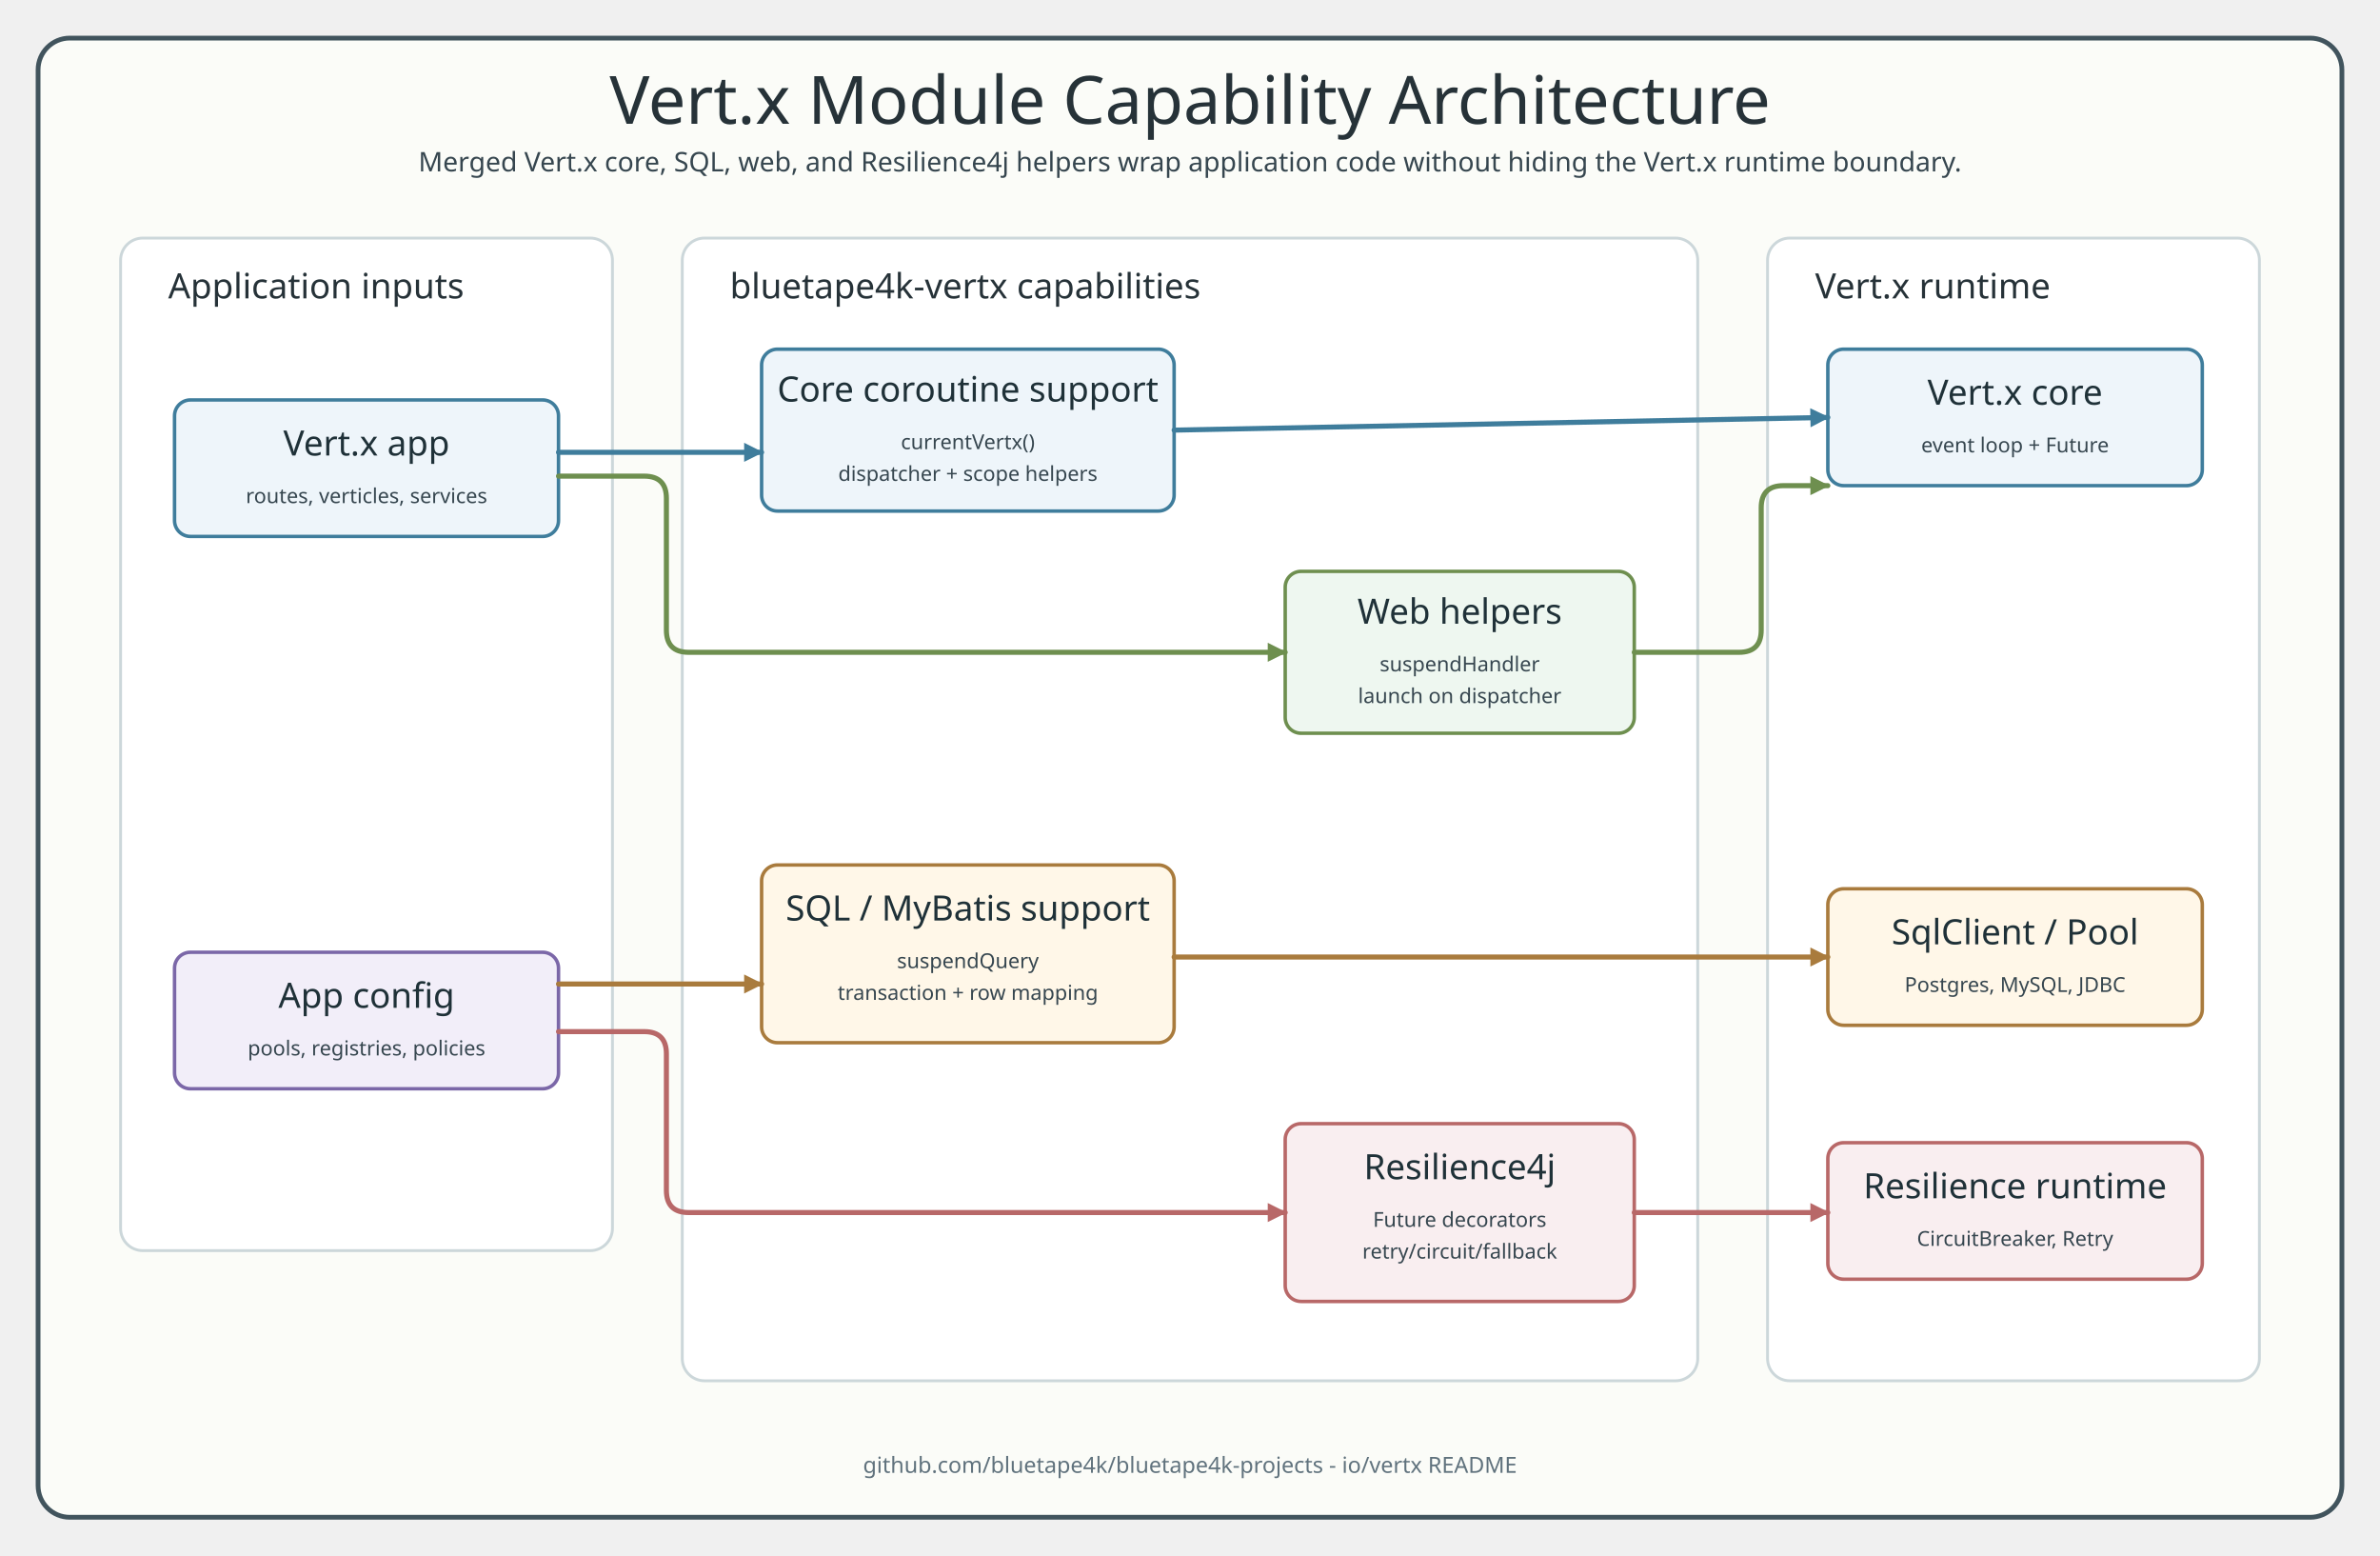
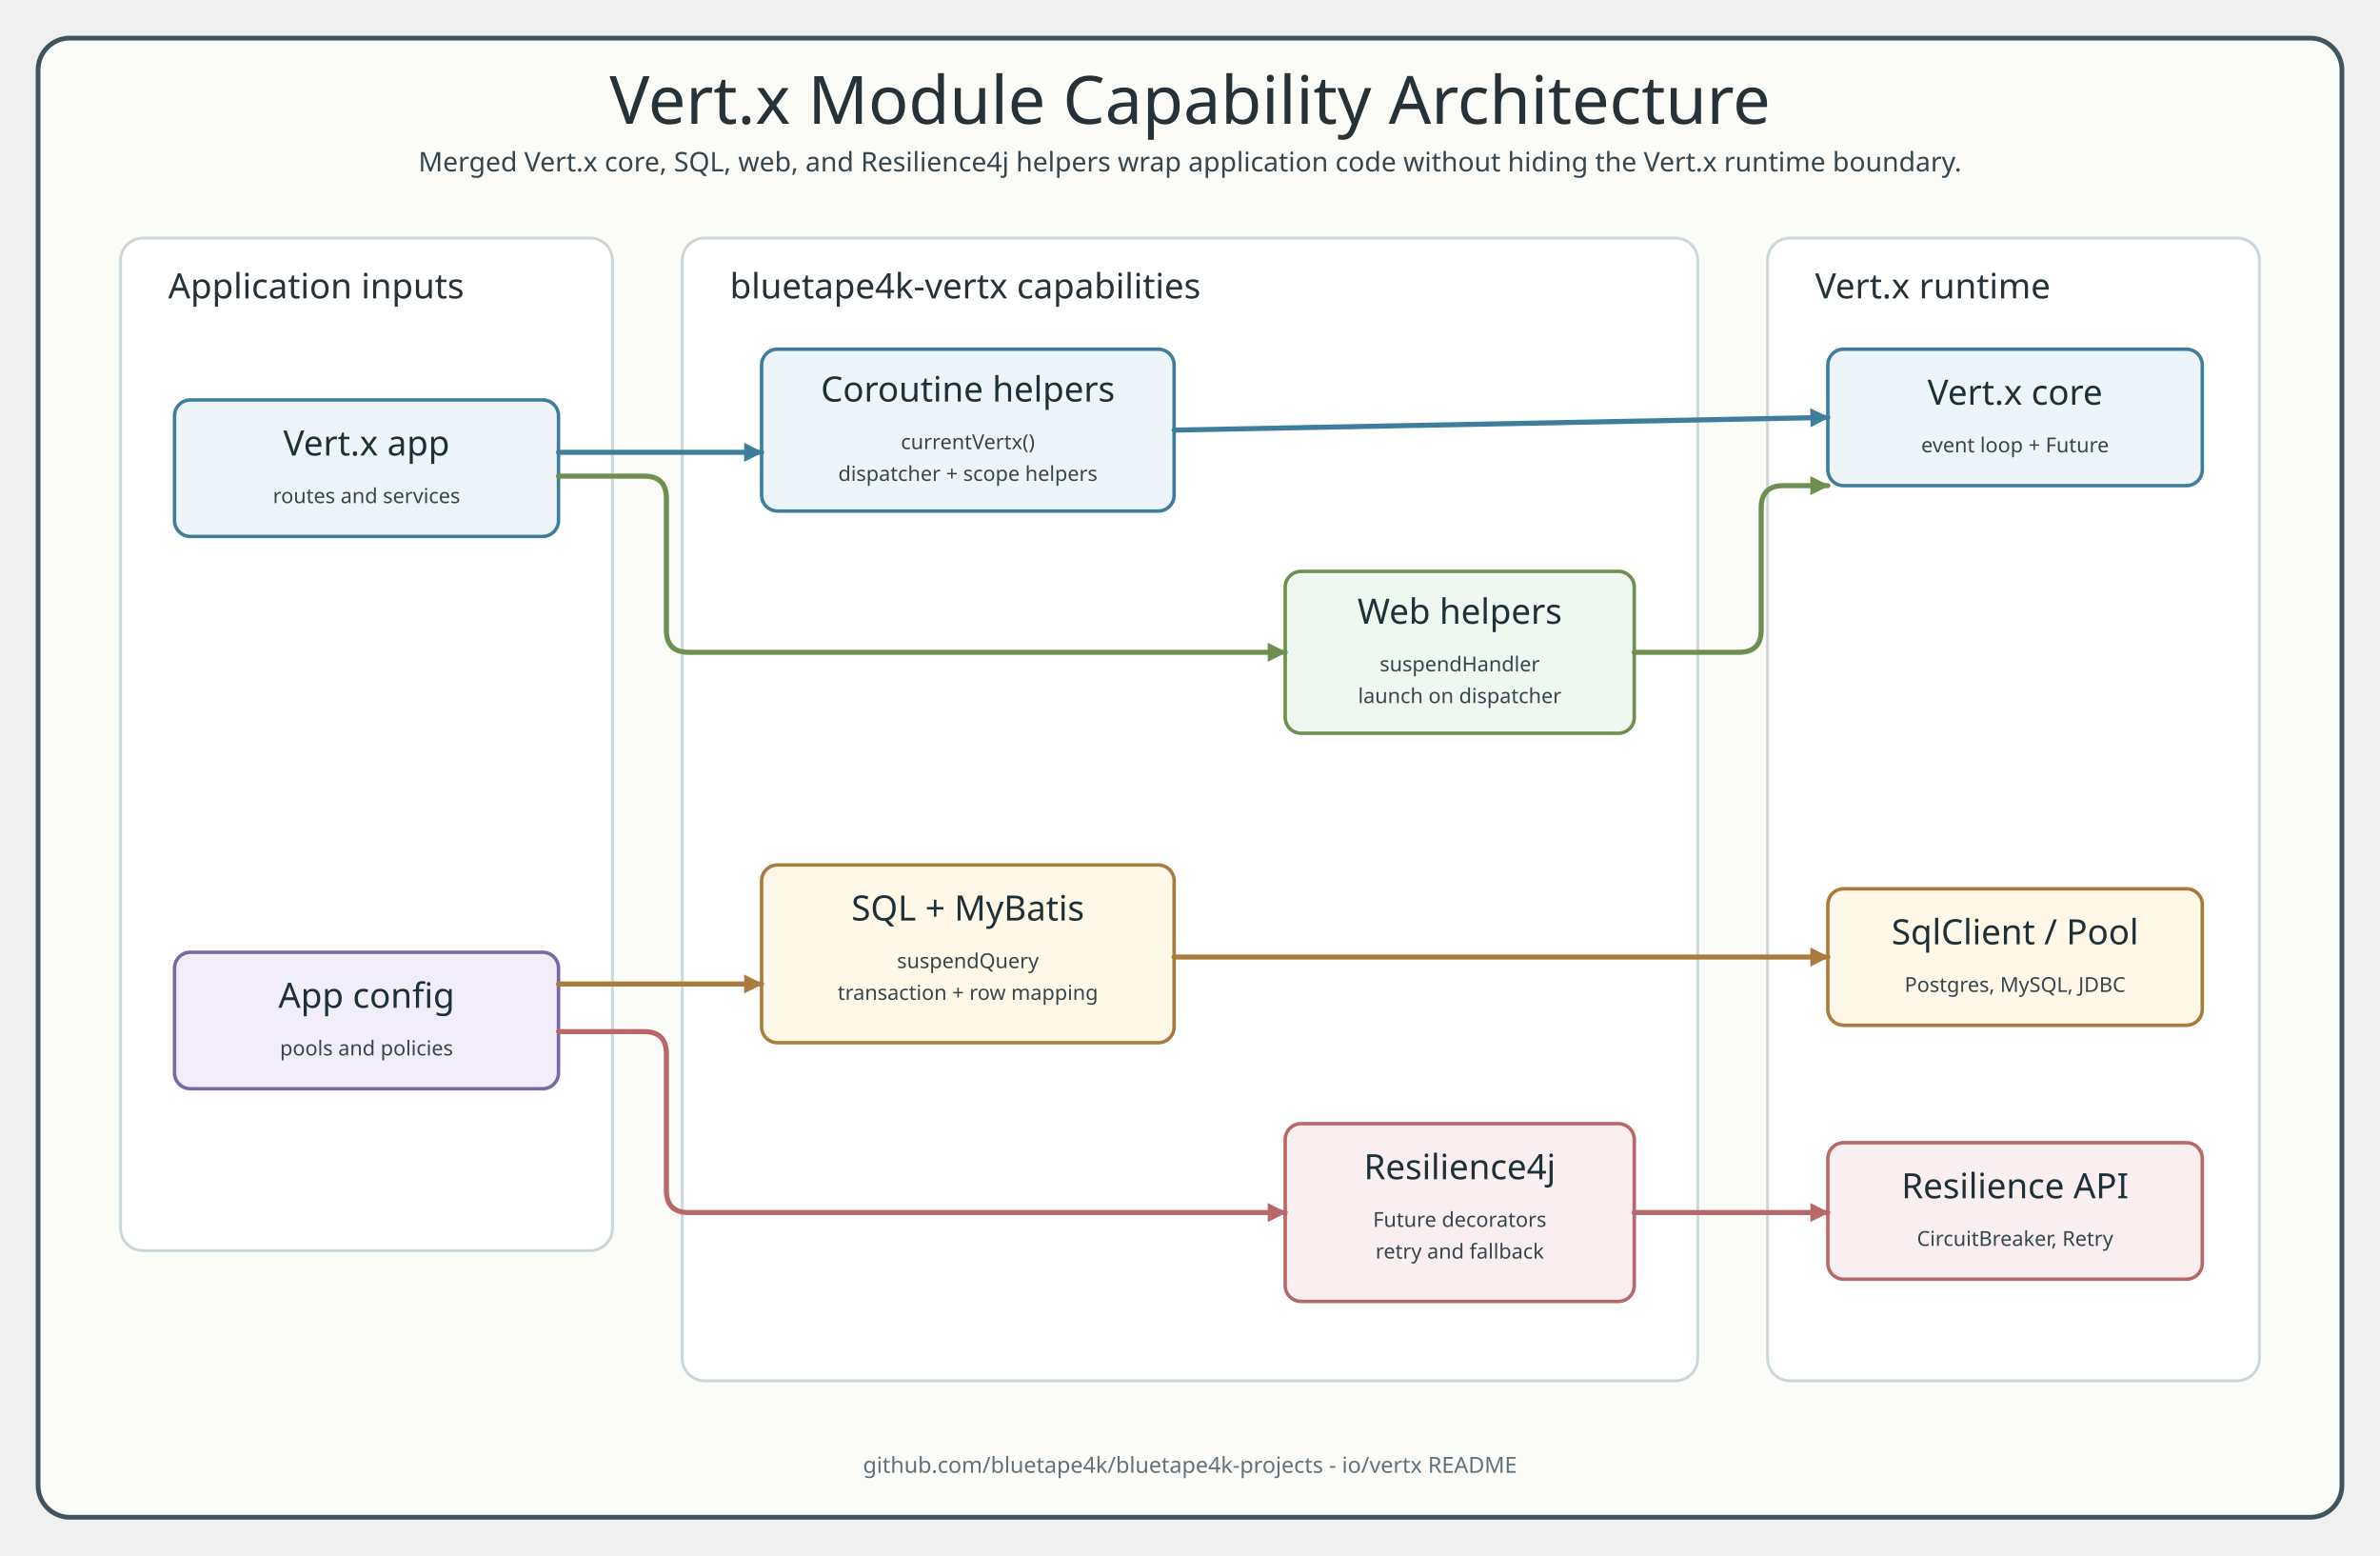
- <svg xmlns="http://www.w3.org/2000/svg" width="1500" height="980" viewBox="0 0 1500 980" role="img" aria-labelledby="title desc">
+ <svg xmlns="http://www.w3.org/2000/svg" width="1500" height="980" viewBox="0 0 1500 980" role="img" aria-labelledby="title desc" data-allow-grid="true" data-intent="The Vert.x module groups coroutine-friendly HTTP, SQL, event-bus, and runtime helpers so application code reaches Vert.x capabilities through stable bluetape4k integration boundaries." data-evidence="io/vertx/README.md,io/vertx/src/main/kotlin" data-source-read="io/vertx/README.md; io/vertx/src/main/kotlin">
  <defs>
    <style>
      .title { font-family: "Architects Daughter"; font-size: 42px; fill: #263238; }
      .subtitle, .detail, .label, .footer { font-family: "Comic Mono"; fill: #36464f; }
      .subtitle { font-size: 17px; }
      .frame { fill: #fbfcf8; stroke: #41545d; stroke-width: 3; }
      .lane { fill: #ffffff; stroke: #ccd7da; stroke-width: 1.8; }
      .laneTitle { font-family: "Architects Daughter"; font-size: 22px; fill: #263238; }
      .card { stroke-width: 2.2; }
      .cardTitle { font-family: "Architects Daughter"; font-size: 22px; fill: #1f3138; }
      .detail { font-size: 13px; }
      .route { fill: none; stroke-width: 3.2; stroke-linecap: round; stroke-linejoin: round; marker-end: url(#arrowRoute); }
      .core { fill: none; stroke: #3f7d9c; stroke-width: 3.2; stroke-linecap: round; stroke-linejoin: round; marker-end: url(#arrowCore); }
      .web { fill: none; stroke: #6e8f4f; stroke-width: 3.2; stroke-linecap: round; stroke-linejoin: round; marker-end: url(#arrowWeb); }
      .sql { fill: none; stroke: #a97b3d; stroke-width: 3.2; stroke-linecap: round; stroke-linejoin: round; marker-end: url(#arrowSql); }
      .res { fill: none; stroke: #b86868; stroke-width: 3.2; stroke-linecap: round; stroke-linejoin: round; marker-end: url(#arrowRes); }
      .pill { fill: #ffffff; stroke: #d7e0e4; stroke-width: 1.4; }
      .label { font-size: 13px; }
      .footer { font-size: 14px; fill: #60727d; }
    </style>
    <marker id="arrowRoute" markerWidth="12" markerHeight="12" refX="11" refY="6" orient="auto" markerUnits="userSpaceOnUse">
      <path d="M 0 0 L 12 6 L 0 12 Z" fill="#7b67a8" />
    </marker>
    <marker id="arrowCore" markerWidth="12" markerHeight="12" refX="11" refY="6" orient="auto" markerUnits="userSpaceOnUse">
      <path d="M 0 0 L 12 6 L 0 12 Z" fill="#3f7d9c" />
    </marker>
    <marker id="arrowWeb" markerWidth="12" markerHeight="12" refX="11" refY="6" orient="auto" markerUnits="userSpaceOnUse">
      <path d="M 0 0 L 12 6 L 0 12 Z" fill="#6e8f4f" />
    </marker>
    <marker id="arrowSql" markerWidth="12" markerHeight="12" refX="11" refY="6" orient="auto" markerUnits="userSpaceOnUse">
      <path d="M 0 0 L 12 6 L 0 12 Z" fill="#a97b3d" />
    </marker>
    <marker id="arrowRes" markerWidth="12" markerHeight="12" refX="11" refY="6" orient="auto" markerUnits="userSpaceOnUse">
      <path d="M 0 0 L 12 6 L 0 12 Z" fill="#b86868" />
    </marker>
  </defs>
  <rect x="24" y="24" width="1452" height="932" rx="20" class="frame" />
  <text x="750" y="78" text-anchor="middle" class="title">Vert.x Module Capability Architecture</text>
  <text x="750" y="108" text-anchor="middle" class="subtitle">Merged Vert.x core, SQL, web, and Resilience4j helpers wrap application code without hiding the Vert.x runtime boundary.</text>
  <rect x="76" y="150" width="310" height="638" rx="14" class="lane" fill="#DBEAFE" stroke="#93C5FD" fill-opacity="1" />
  <text x="106" y="188" class="laneTitle">Application inputs</text>
  <rect x="430" y="150" width="640" height="720" rx="14" class="lane" fill="#EDE9FE" stroke="#C4B5FD" fill-opacity="1" />
  <text x="460" y="188" class="laneTitle">bluetape4k-vertx capabilities</text>
  <rect x="1114" y="150" width="310" height="720" rx="14" class="lane" fill="#DCFCE7" stroke="#86EFAC" fill-opacity="1" />
  <text x="1144" y="188" class="laneTitle">Vert.x runtime</text>
  <g id="app">
    <rect x="110" y="252" width="242" height="86" rx="10" fill="#eef5fa" stroke="#3f7d9c" class="card" />
    <text x="231" y="287" text-anchor="middle" class="cardTitle">Vert.x app</text>
-     <text x="231" y="317" text-anchor="middle" class="detail">routes, verticles, services</text>
+     <text x="231" y="317" text-anchor="middle" class="detail">routes and services</text>
  </g>
  <g id="config">
    <rect x="110" y="600" width="242" height="86" rx="10" fill="#f2eef9" stroke="#7b67a8" class="card" />
    <text x="231" y="635" text-anchor="middle" class="cardTitle">App config</text>
-     <text x="231" y="665" text-anchor="middle" class="detail">pools, registries, policies</text>
+     <text x="231" y="665" text-anchor="middle" class="detail">pools and policies</text>
  </g>
  <g id="core">
    <rect x="480" y="220" width="260" height="102" rx="10" fill="#eef5fa" stroke="#3f7d9c" class="card" />
-     <text x="610" y="253" text-anchor="middle" class="cardTitle">Core coroutine support</text>
+     <text x="610" y="253" text-anchor="middle" class="cardTitle">Coroutine helpers</text>
    <text x="610" y="283" text-anchor="middle" class="detail">currentVertx()</text>
    <text x="610" y="303" text-anchor="middle" class="detail">dispatcher + scope helpers</text>
  </g>
  <g id="web">
    <rect x="810" y="360" width="220" height="102" rx="10" fill="#eef7f0" stroke="#6e8f4f" class="card" />
    <text x="920" y="393" text-anchor="middle" class="cardTitle">Web helpers</text>
    <text x="920" y="423" text-anchor="middle" class="detail">suspendHandler</text>
    <text x="920" y="443" text-anchor="middle" class="detail">launch on dispatcher</text>
  </g>
  <g id="sql">
    <rect x="480" y="545" width="260" height="112" rx="10" fill="#fff7e8" stroke="#a97b3d" class="card" />
-     <text x="610" y="580" text-anchor="middle" class="cardTitle">SQL / MyBatis support</text>
+     <text x="610" y="580" text-anchor="middle" class="cardTitle">SQL + MyBatis</text>
    <text x="610" y="610" text-anchor="middle" class="detail">suspendQuery</text>
    <text x="610" y="630" text-anchor="middle" class="detail">transaction + row mapping</text>
  </g>
  <g id="resilience">
    <rect x="810" y="708" width="220" height="112" rx="10" fill="#f9eef0" stroke="#b86868" class="card" />
    <text x="920" y="743" text-anchor="middle" class="cardTitle">Resilience4j</text>
    <text x="920" y="773" text-anchor="middle" class="detail">Future decorators</text>
-     <text x="920" y="793" text-anchor="middle" class="detail">retry/circuit/fallback</text>
+     <text x="920" y="793" text-anchor="middle" class="detail">retry and fallback</text>
  </g>
  <g id="vertx">
    <rect x="1152" y="220" width="236" height="86" rx="10" fill="#eef5fa" stroke="#3f7d9c" class="card" />
    <text x="1270" y="255" text-anchor="middle" class="cardTitle">Vert.x core</text>
    <text x="1270" y="285" text-anchor="middle" class="detail">event loop + Future</text>
  </g>
  <g id="pool">
    <rect x="1152" y="560" width="236" height="86" rx="10" fill="#fff7e8" stroke="#a97b3d" class="card" />
    <text x="1270" y="595" text-anchor="middle" class="cardTitle">SqlClient / Pool</text>
    <text x="1270" y="625" text-anchor="middle" class="detail">Postgres, MySQL, JDBC</text>
  </g>
  <g id="runtime">
    <rect x="1152" y="720" width="236" height="86" rx="10" fill="#f9eef0" stroke="#b86868" class="card" />
-     <text x="1270" y="755" text-anchor="middle" class="cardTitle">Resilience runtime</text>
+     <text x="1270" y="755" text-anchor="middle" class="cardTitle">Resilience API</text>
    <text x="1270" y="785" text-anchor="middle" class="detail">CircuitBreaker, Retry</text>
  </g>
-   <path class="core" d="M 352 285 L 480 285" />
+   <path class="route core" d="M 352 285 L 480 285" />
  <path class="web" d="M 352 300 L 406 300 Q 420 300 420 314 L 420 397 Q 420 411 434 411 L 810 411" />
-   <path class="sql" d="M 352 620 L 480 620" />
+   <path class="route sql" d="M 352 620 L 480 620" />
  <path class="res" d="M 352 650 L 406 650 Q 420 650 420 664 L 420 750 Q 420 764 434 764 L 810 764" />
-   <path class="core" d="M 740 271 L 1152 263" />
+   <path class="route core" d="M 740 271 L 1152 263" />
  <path class="web" d="M 1030 411 L 1096 411 Q 1110 411 1110 397 L 1110 320 Q 1110 306 1124 306 L 1152 306" />
-   <path class="sql" d="M 740 603 L 1152 603" />
-   <path class="res" d="M 1030 764 L 1152 764" />
+   <path class="route sql" d="M 740 603 L 1152 603" />
+   <path class="route res" d="M 1030 764 L 1152 764" />
  <text x="750" y="928" text-anchor="middle" class="footer">github.com/bluetape4k/bluetape4k-projects - io/vertx README</text>
</svg>
